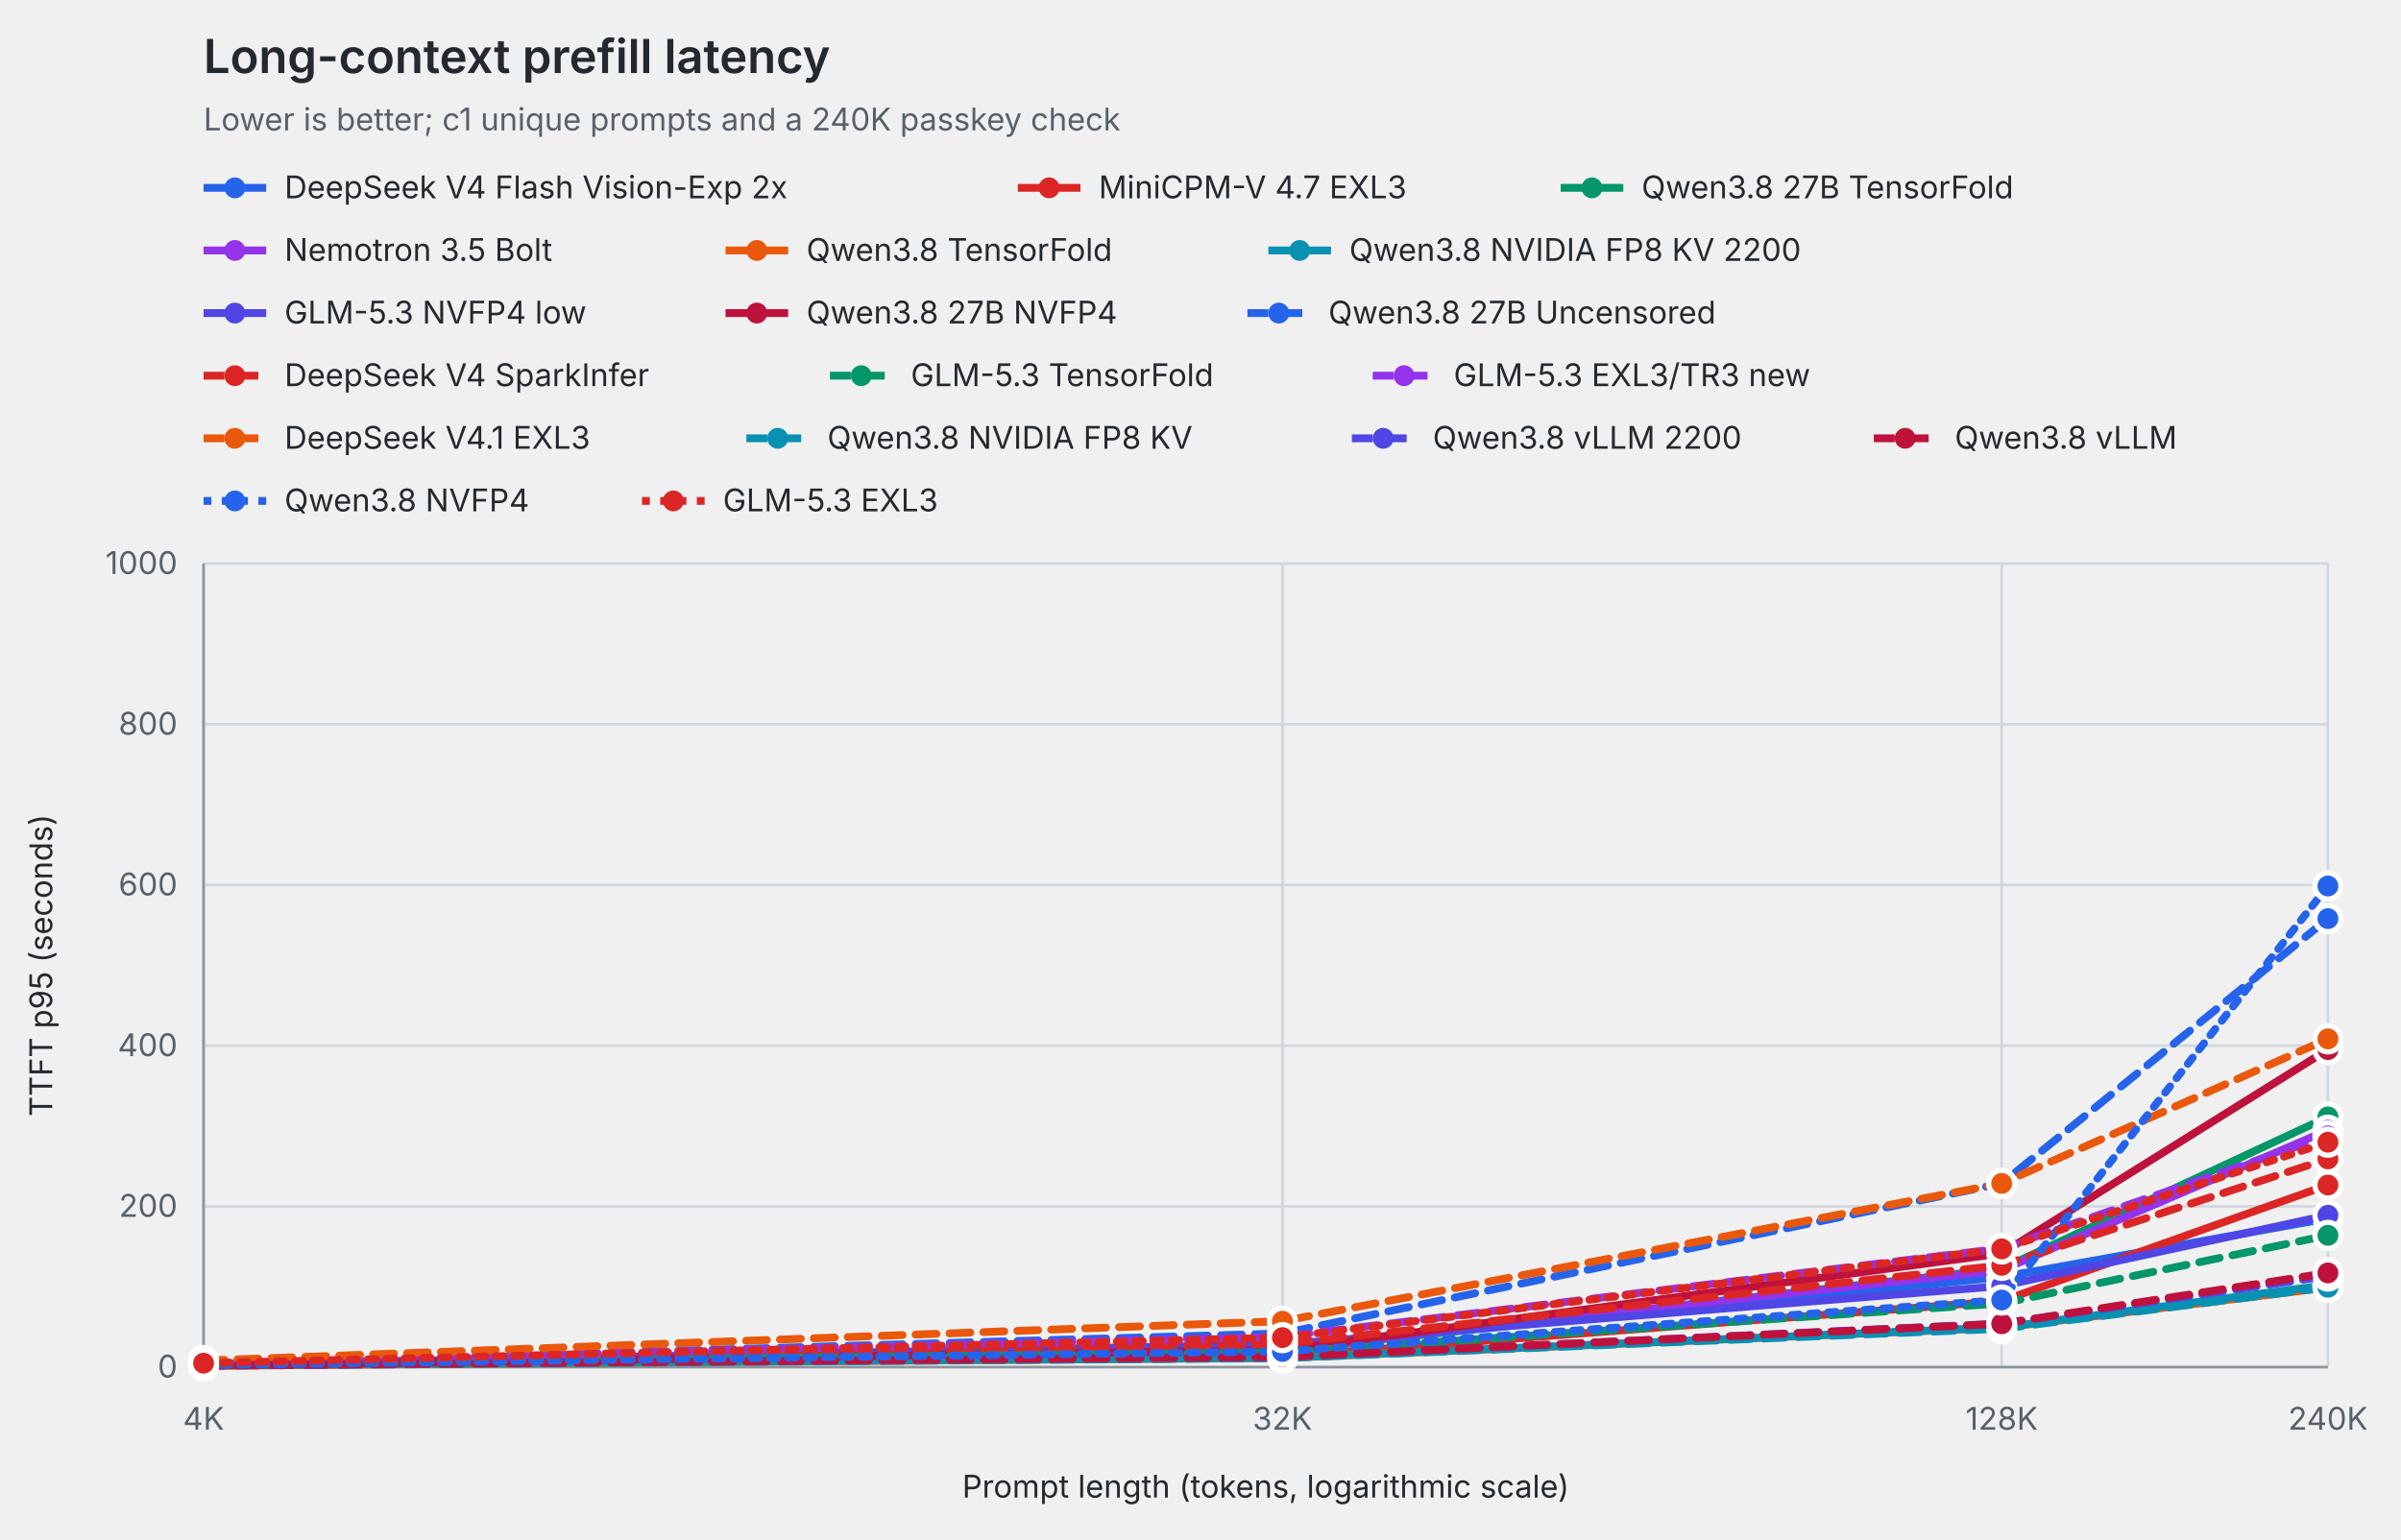
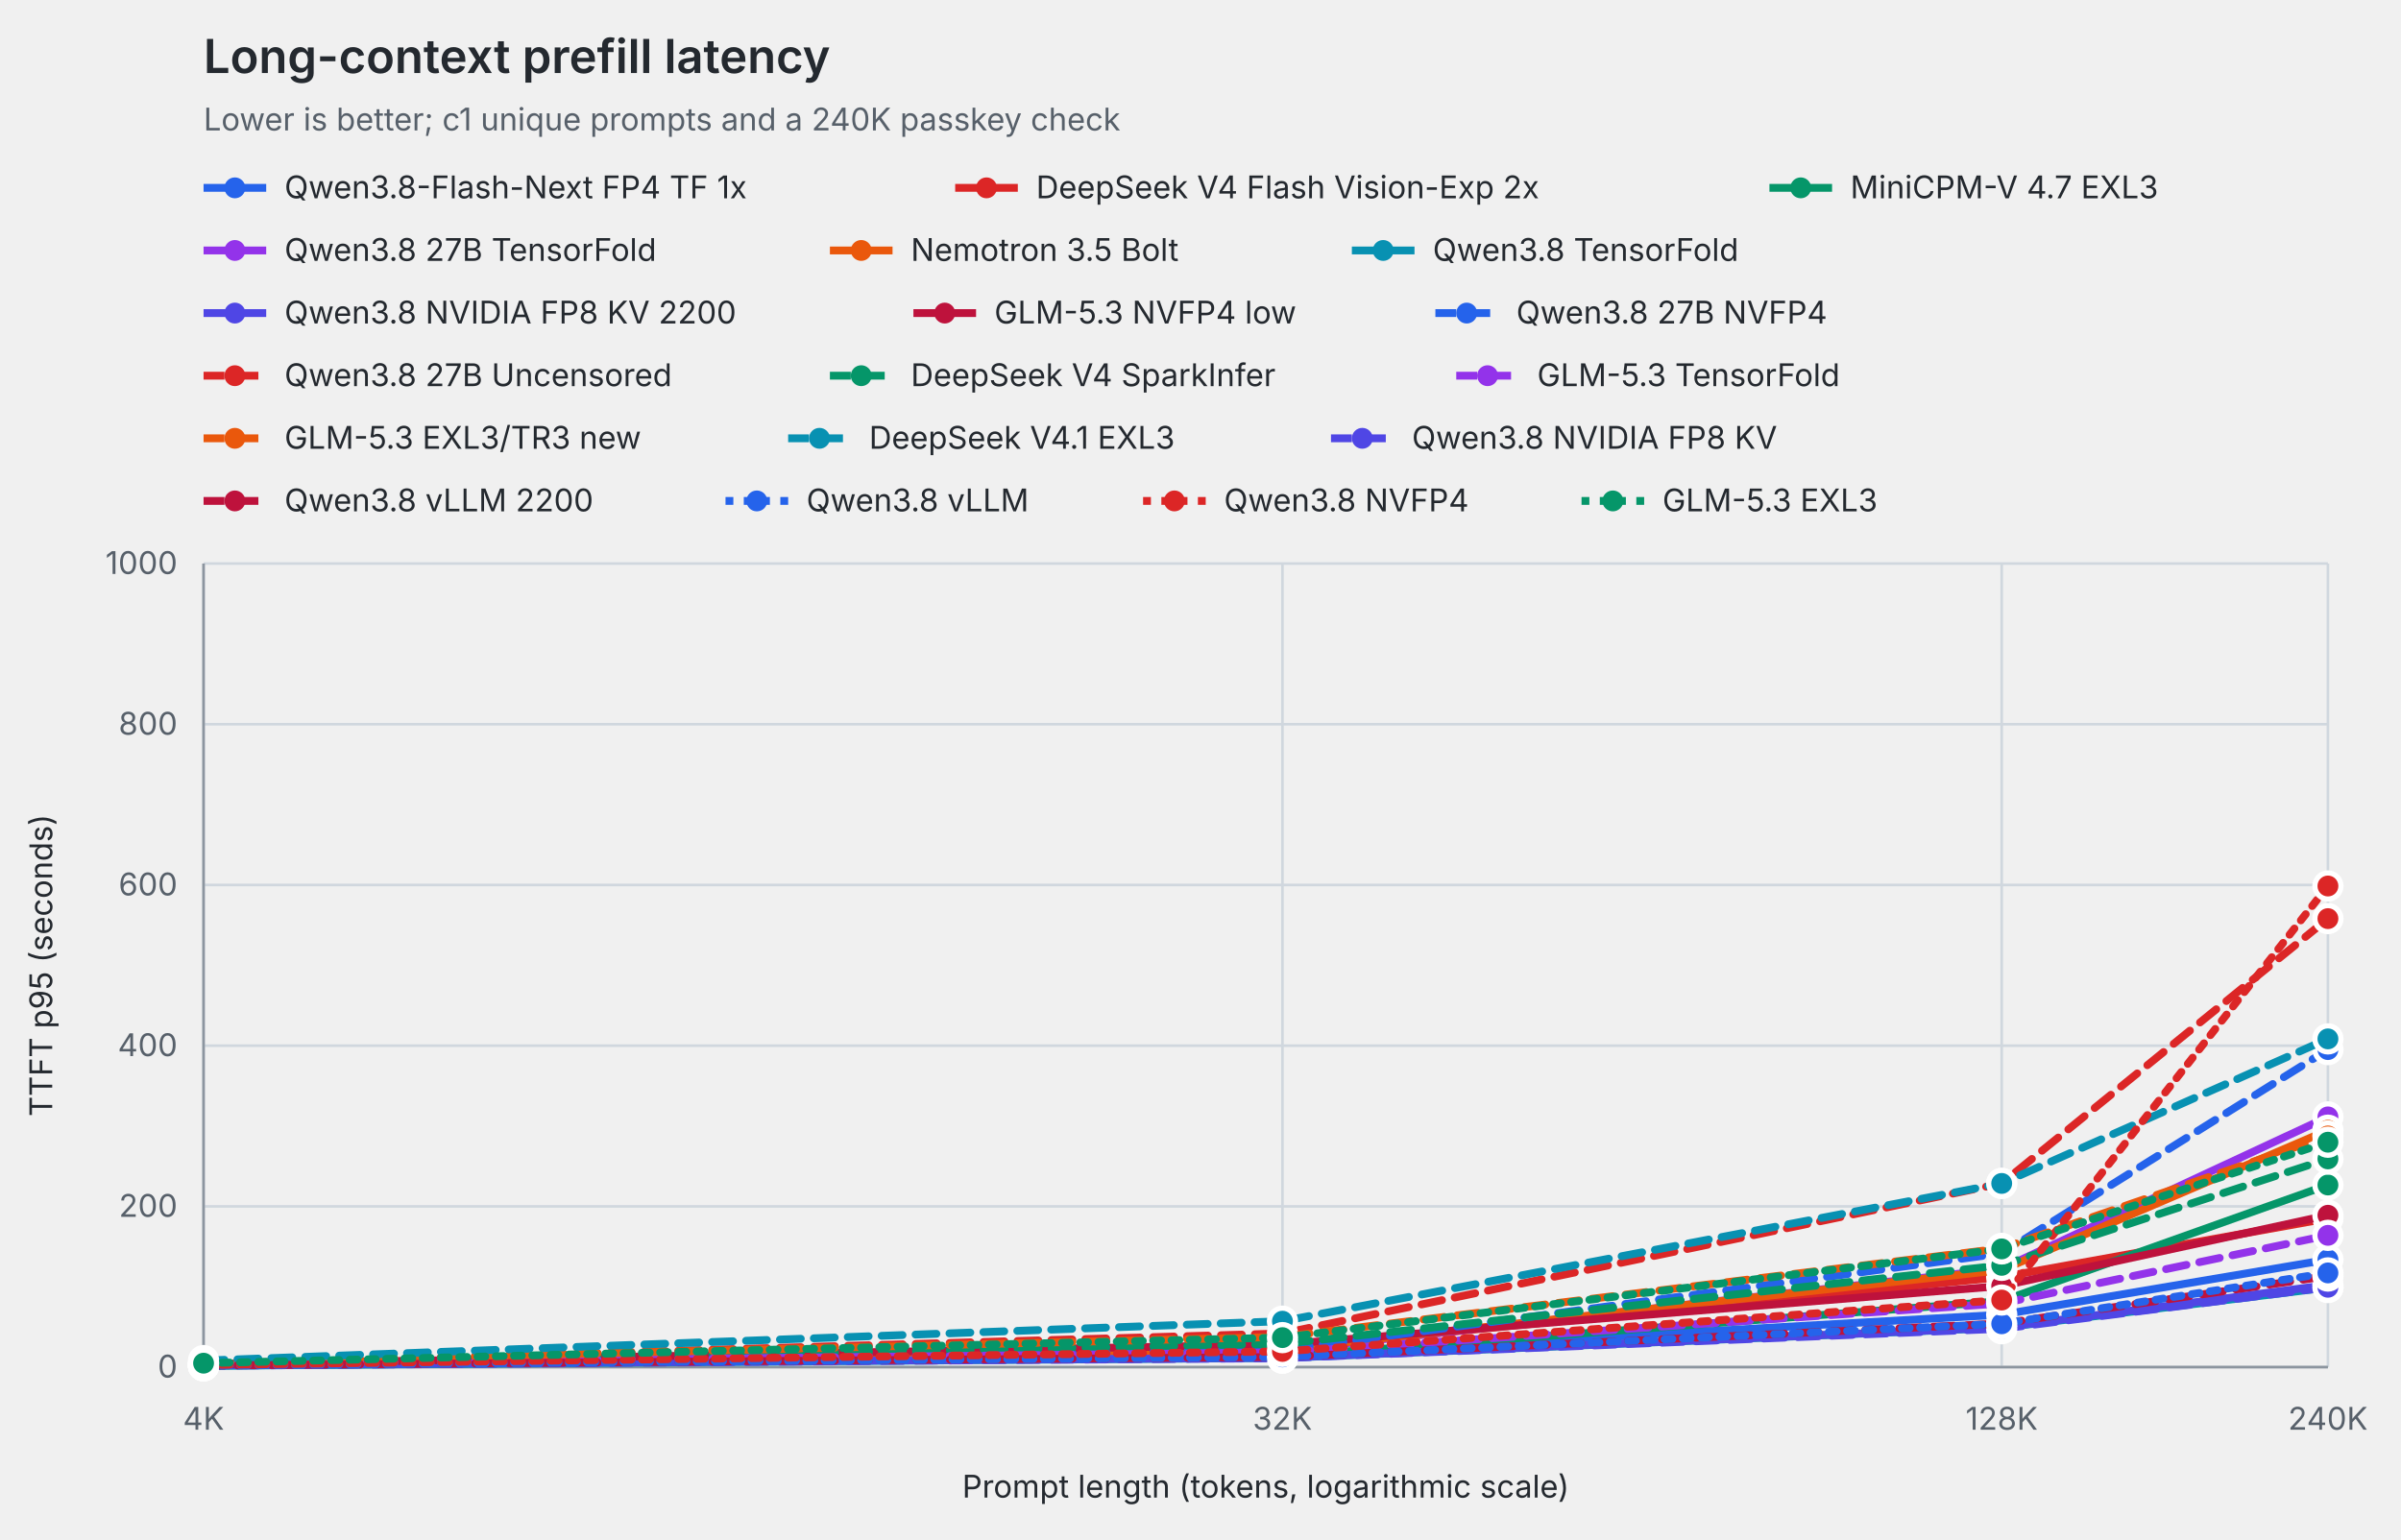
<svg xmlns="http://www.w3.org/2000/svg" width="920" height="590" viewBox="0 0 920 590" role="img" aria-labelledby="title desc">
  <style>
    :root { color-scheme: light dark; }
    text { font-family: ui-sans-serif, system-ui, -apple-system, BlinkMacSystemFont, "Segoe UI", sans-serif; fill: #24292f; font-size: 12px; }
    .title { font-size: 18px; font-weight: 600; }
    .subtitle, .tick { fill: #57606a; }
    .grid { stroke: #d0d7de; stroke-width: 1; }
    .axis { stroke: #8c959f; stroke-width: 1; }
    .series { fill: none; stroke-width: 3; stroke-linejoin: round; stroke-linecap: round; }
    .marker { stroke: #ffffff; stroke-width: 2; }
    @media (prefers-color-scheme: dark) {
      text { fill: #f0f6fc; }
      .subtitle, .tick { fill: #8c959f; }
      .grid { stroke: #30363d; }
      .axis { stroke: #6e7681; }
      .marker { stroke: #0d1117; }
    }
  </style>
  <text class="title" x="78" y="28">Long-context prefill latency</text>
  <text class="subtitle" x="78" y="50">Lower is better; c1 unique prompts and a 240K passkey check</text>
  <line x1="78" y1="72" x2="102" y2="72" stroke="#2563eb" stroke-width="3" stroke-dasharray="" />
  <circle cx="90" cy="72" r="4" fill="#2563eb" />
-   <text x="109" y="76">DeepSeek V4 Flash Vision-Exp 2x</text>
-   <line x1="390" y1="72" x2="414" y2="72" stroke="#dc2626" stroke-width="3" stroke-dasharray="" />
-   <circle cx="402" cy="72" r="4" fill="#dc2626" />
-   <text x="421" y="76">MiniCPM-V 4.7 EXL3</text>
-   <line x1="598" y1="72" x2="622" y2="72" stroke="#059669" stroke-width="3" stroke-dasharray="" />
-   <circle cx="610" cy="72" r="4" fill="#059669" />
-   <text x="629" y="76">Qwen3.8 27B TensorFold</text>
+   <text x="109" y="76">Qwen3.8-Flash-Next FP4 TF 1x</text>
+   <line x1="366" y1="72" x2="390" y2="72" stroke="#dc2626" stroke-width="3" stroke-dasharray="" />
+   <circle cx="378" cy="72" r="4" fill="#dc2626" />
+   <text x="397" y="76">DeepSeek V4 Flash Vision-Exp 2x</text>
+   <line x1="678" y1="72" x2="702" y2="72" stroke="#059669" stroke-width="3" stroke-dasharray="" />
+   <circle cx="690" cy="72" r="4" fill="#059669" />
+   <text x="709" y="76">MiniCPM-V 4.7 EXL3</text>
  <line x1="78" y1="96" x2="102" y2="96" stroke="#9333ea" stroke-width="3" stroke-dasharray="" />
  <circle cx="90" cy="96" r="4" fill="#9333ea" />
-   <text x="109" y="100">Nemotron 3.5 Bolt</text>
-   <line x1="278" y1="96" x2="302" y2="96" stroke="#ea580c" stroke-width="3" stroke-dasharray="" />
-   <circle cx="290" cy="96" r="4" fill="#ea580c" />
-   <text x="309" y="100">Qwen3.8 TensorFold</text>
-   <line x1="486" y1="96" x2="510" y2="96" stroke="#0891b2" stroke-width="3" stroke-dasharray="" />
-   <circle cx="498" cy="96" r="4" fill="#0891b2" />
-   <text x="517" y="100">Qwen3.8 NVIDIA FP8 KV 2200</text>
+   <text x="109" y="100">Qwen3.8 27B TensorFold</text>
+   <line x1="318" y1="96" x2="342" y2="96" stroke="#ea580c" stroke-width="3" stroke-dasharray="" />
+   <circle cx="330" cy="96" r="4" fill="#ea580c" />
+   <text x="349" y="100">Nemotron 3.5 Bolt</text>
+   <line x1="518" y1="96" x2="542" y2="96" stroke="#0891b2" stroke-width="3" stroke-dasharray="" />
+   <circle cx="530" cy="96" r="4" fill="#0891b2" />
+   <text x="549" y="100">Qwen3.8 TensorFold</text>
  <line x1="78" y1="120" x2="102" y2="120" stroke="#4f46e5" stroke-width="3" stroke-dasharray="" />
  <circle cx="90" cy="120" r="4" fill="#4f46e5" />
-   <text x="109" y="124">GLM-5.3 NVFP4 low</text>
-   <line x1="278" y1="120" x2="302" y2="120" stroke="#be123c" stroke-width="3" stroke-dasharray="" />
-   <circle cx="290" cy="120" r="4" fill="#be123c" />
-   <text x="309" y="124">Qwen3.8 27B NVFP4</text>
-   <line x1="478" y1="120" x2="502" y2="120" stroke="#2563eb" stroke-width="3" stroke-dasharray="8 5" />
-   <circle cx="490" cy="120" r="4" fill="#2563eb" />
-   <text x="509" y="124">Qwen3.8 27B Uncensored</text>
+   <text x="109" y="124">Qwen3.8 NVIDIA FP8 KV 2200</text>
+   <line x1="350" y1="120" x2="374" y2="120" stroke="#be123c" stroke-width="3" stroke-dasharray="" />
+   <circle cx="362" cy="120" r="4" fill="#be123c" />
+   <text x="381" y="124">GLM-5.3 NVFP4 low</text>
+   <line x1="550" y1="120" x2="574" y2="120" stroke="#2563eb" stroke-width="3" stroke-dasharray="8 5" />
+   <circle cx="562" cy="120" r="4" fill="#2563eb" />
+   <text x="581" y="124">Qwen3.8 27B NVFP4</text>
  <line x1="78" y1="144" x2="102" y2="144" stroke="#dc2626" stroke-width="3" stroke-dasharray="8 5" />
  <circle cx="90" cy="144" r="4" fill="#dc2626" />
-   <text x="109" y="148">DeepSeek V4 SparkInfer</text>
+   <text x="109" y="148">Qwen3.8 27B Uncensored</text>
  <line x1="318" y1="144" x2="342" y2="144" stroke="#059669" stroke-width="3" stroke-dasharray="8 5" />
  <circle cx="330" cy="144" r="4" fill="#059669" />
-   <text x="349" y="148">GLM-5.3 TensorFold</text>
-   <line x1="526" y1="144" x2="550" y2="144" stroke="#9333ea" stroke-width="3" stroke-dasharray="8 5" />
-   <circle cx="538" cy="144" r="4" fill="#9333ea" />
-   <text x="557" y="148">GLM-5.3 EXL3/TR3 new</text>
+   <text x="349" y="148">DeepSeek V4 SparkInfer</text>
+   <line x1="558" y1="144" x2="582" y2="144" stroke="#9333ea" stroke-width="3" stroke-dasharray="8 5" />
+   <circle cx="570" cy="144" r="4" fill="#9333ea" />
+   <text x="589" y="148">GLM-5.3 TensorFold</text>
  <line x1="78" y1="168" x2="102" y2="168" stroke="#ea580c" stroke-width="3" stroke-dasharray="8 5" />
  <circle cx="90" cy="168" r="4" fill="#ea580c" />
-   <text x="109" y="172">DeepSeek V4.1 EXL3</text>
-   <line x1="286" y1="168" x2="310" y2="168" stroke="#0891b2" stroke-width="3" stroke-dasharray="8 5" />
-   <circle cx="298" cy="168" r="4" fill="#0891b2" />
-   <text x="317" y="172">Qwen3.8 NVIDIA FP8 KV</text>
-   <line x1="518" y1="168" x2="542" y2="168" stroke="#4f46e5" stroke-width="3" stroke-dasharray="8 5" />
-   <circle cx="530" cy="168" r="4" fill="#4f46e5" />
-   <text x="549" y="172">Qwen3.8 vLLM 2200</text>
-   <line x1="718" y1="168" x2="742" y2="168" stroke="#be123c" stroke-width="3" stroke-dasharray="8 5" />
-   <circle cx="730" cy="168" r="4" fill="#be123c" />
-   <text x="749" y="172">Qwen3.8 vLLM</text>
-   <line x1="78" y1="192" x2="102" y2="192" stroke="#2563eb" stroke-width="3" stroke-dasharray="3 4" />
-   <circle cx="90" cy="192" r="4" fill="#2563eb" />
-   <text x="109" y="196">Qwen3.8 NVFP4</text>
-   <line x1="246" y1="192" x2="270" y2="192" stroke="#dc2626" stroke-width="3" stroke-dasharray="3 4" />
-   <circle cx="258" cy="192" r="4" fill="#dc2626" />
-   <text x="277" y="196">GLM-5.3 EXL3</text>
+   <text x="109" y="172">GLM-5.3 EXL3/TR3 new</text>
+   <line x1="302" y1="168" x2="326" y2="168" stroke="#0891b2" stroke-width="3" stroke-dasharray="8 5" />
+   <circle cx="314" cy="168" r="4" fill="#0891b2" />
+   <text x="333" y="172">DeepSeek V4.1 EXL3</text>
+   <line x1="510" y1="168" x2="534" y2="168" stroke="#4f46e5" stroke-width="3" stroke-dasharray="8 5" />
+   <circle cx="522" cy="168" r="4" fill="#4f46e5" />
+   <text x="541" y="172">Qwen3.8 NVIDIA FP8 KV</text>
+   <line x1="78" y1="192" x2="102" y2="192" stroke="#be123c" stroke-width="3" stroke-dasharray="8 5" />
+   <circle cx="90" cy="192" r="4" fill="#be123c" />
+   <text x="109" y="196">Qwen3.8 vLLM 2200</text>
+   <line x1="278" y1="192" x2="302" y2="192" stroke="#2563eb" stroke-width="3" stroke-dasharray="3 4" />
+   <circle cx="290" cy="192" r="4" fill="#2563eb" />
+   <text x="309" y="196">Qwen3.8 vLLM</text>
+   <line x1="438" y1="192" x2="462" y2="192" stroke="#dc2626" stroke-width="3" stroke-dasharray="3 4" />
+   <circle cx="450" cy="192" r="4" fill="#dc2626" />
+   <text x="469" y="196">Qwen3.8 NVFP4</text>
+   <line x1="606" y1="192" x2="630" y2="192" stroke="#059669" stroke-width="3" stroke-dasharray="3 4" />
+   <circle cx="618" cy="192" r="4" fill="#059669" />
+   <text x="637" y="196">GLM-5.3 EXL3</text>
  <line class="grid" x1="78" y1="524.0" x2="892" y2="524.0" />
  <text class="tick" x="68" y="528.0" text-anchor="end">0</text>
  <line class="grid" x1="78" y1="462.4" x2="892" y2="462.4" />
  <text class="tick" x="68" y="466.4" text-anchor="end">200</text>
  <line class="grid" x1="78" y1="400.8" x2="892" y2="400.8" />
  <text class="tick" x="68" y="404.8" text-anchor="end">400</text>
  <line class="grid" x1="78" y1="339.2" x2="892" y2="339.2" />
  <text class="tick" x="68" y="343.2" text-anchor="end">600</text>
  <line class="grid" x1="78" y1="277.6" x2="892" y2="277.6" />
  <text class="tick" x="68" y="281.6" text-anchor="end">800</text>
  <line class="grid" x1="78" y1="216.0" x2="892" y2="216.0" />
  <text class="tick" x="68" y="220.0" text-anchor="end">1000</text>
  <line class="grid" x1="78.0" y1="216" x2="78.0" y2="524" />
  <text class="tick" x="78.0" y="548" text-anchor="middle">4K</text>
  <line class="grid" x1="491.4" y1="216" x2="491.4" y2="524" />
  <text class="tick" x="491.4" y="548" text-anchor="middle">32K</text>
  <line class="grid" x1="767.0" y1="216" x2="767.0" y2="524" />
  <text class="tick" x="767.0" y="548" text-anchor="middle">128K</text>
  <line class="grid" x1="892.0" y1="216" x2="892.0" y2="524" />
  <text class="tick" x="892.0" y="548" text-anchor="middle">240K</text>
  <line class="axis" x1="78" y1="524" x2="892" y2="524" />
  <line class="axis" x1="78" y1="216" x2="78" y2="524" />
  <text x="485.0" y="574" text-anchor="middle">Prompt length (tokens, logarithmic scale)</text>
  <text transform="translate(20 370.0) rotate(-90)" text-anchor="middle">TTFT p95 (seconds)</text>
-   <path class="series" d="M 78.0 522.8 L 491.4 516.9 L 767.0 489.5 L 892.0 467.0" stroke="#2563eb" stroke-dasharray="" />
-   <circle class="marker" cx="78.0" cy="522.8" r="5" fill="#2563eb" />
-   <circle class="marker" cx="491.4" cy="516.9" r="5" fill="#2563eb" />
-   <circle class="marker" cx="767.0" cy="489.5" r="5" fill="#2563eb" />
-   <circle class="marker" cx="892.0" cy="467.0" r="5" fill="#2563eb" />
-   <path class="series" d="M 78.0 523.5 L 491.4 519.9 L 767.0 498.7 L 892.0 454.2" stroke="#dc2626" stroke-dasharray="" />
-   <circle class="marker" cx="78.0" cy="523.5" r="5" fill="#dc2626" />
-   <circle class="marker" cx="491.4" cy="519.9" r="5" fill="#dc2626" />
-   <circle class="marker" cx="767.0" cy="498.7" r="5" fill="#dc2626" />
-   <circle class="marker" cx="892.0" cy="454.2" r="5" fill="#dc2626" />
-   <path class="series" d="M 78.0 523.2 L 491.4 517.7 L 767.0 486.3 L 892.0 428.1" stroke="#059669" stroke-dasharray="" />
-   <circle class="marker" cx="78.0" cy="523.2" r="5" fill="#059669" />
-   <circle class="marker" cx="491.4" cy="517.7" r="5" fill="#059669" />
-   <circle class="marker" cx="767.0" cy="486.3" r="5" fill="#059669" />
-   <circle class="marker" cx="892.0" cy="428.1" r="5" fill="#059669" />
-   <path class="series" d="M 78.0 523.2 L 491.4 517.2 L 767.0 486.8 L 892.0 433.2" stroke="#9333ea" stroke-dasharray="" />
+   <path class="series" d="M 78.0 523.4 L 491.4 519.4 L 767.0 503.9 L 892.0 482.8" stroke="#2563eb" stroke-dasharray="" />
+   <circle class="marker" cx="78.0" cy="523.4" r="5" fill="#2563eb" />
+   <circle class="marker" cx="491.4" cy="519.4" r="5" fill="#2563eb" />
+   <circle class="marker" cx="767.0" cy="503.9" r="5" fill="#2563eb" />
+   <circle class="marker" cx="892.0" cy="482.8" r="5" fill="#2563eb" />
+   <path class="series" d="M 78.0 522.8 L 491.4 516.9 L 767.0 489.5 L 892.0 467.0" stroke="#dc2626" stroke-dasharray="" />
+   <circle class="marker" cx="78.0" cy="522.8" r="5" fill="#dc2626" />
+   <circle class="marker" cx="491.4" cy="516.9" r="5" fill="#dc2626" />
+   <circle class="marker" cx="767.0" cy="489.5" r="5" fill="#dc2626" />
+   <circle class="marker" cx="892.0" cy="467.0" r="5" fill="#dc2626" />
+   <path class="series" d="M 78.0 523.5 L 491.4 519.9 L 767.0 498.7 L 892.0 454.2" stroke="#059669" stroke-dasharray="" />
+   <circle class="marker" cx="78.0" cy="523.5" r="5" fill="#059669" />
+   <circle class="marker" cx="491.4" cy="519.9" r="5" fill="#059669" />
+   <circle class="marker" cx="767.0" cy="498.7" r="5" fill="#059669" />
+   <circle class="marker" cx="892.0" cy="454.2" r="5" fill="#059669" />
+   <path class="series" d="M 78.0 523.2 L 491.4 517.7 L 767.0 486.3 L 892.0 428.1" stroke="#9333ea" stroke-dasharray="" />
  <circle class="marker" cx="78.0" cy="523.2" r="5" fill="#9333ea" />
-   <circle class="marker" cx="491.4" cy="517.2" r="5" fill="#9333ea" />
-   <circle class="marker" cx="767.0" cy="486.8" r="5" fill="#9333ea" />
-   <circle class="marker" cx="892.0" cy="433.2" r="5" fill="#9333ea" />
-   <path class="series" d="M 78.0 523.5 L 491.4 520.5 L 767.0 508.9 L 892.0 493.5" stroke="#ea580c" stroke-dasharray="" />
-   <circle class="marker" cx="78.0" cy="523.5" r="5" fill="#ea580c" />
-   <circle class="marker" cx="491.4" cy="520.5" r="5" fill="#ea580c" />
-   <circle class="marker" cx="767.0" cy="508.9" r="5" fill="#ea580c" />
-   <circle class="marker" cx="892.0" cy="493.5" r="5" fill="#ea580c" />
-   <path class="series" d="M 78.0 523.3 L 491.4 520.4 L 767.0 508.8 L 892.0 492.5" stroke="#0891b2" stroke-dasharray="" />
-   <circle class="marker" cx="78.0" cy="523.3" r="5" fill="#0891b2" />
-   <circle class="marker" cx="491.4" cy="520.4" r="5" fill="#0891b2" />
-   <circle class="marker" cx="767.0" cy="508.8" r="5" fill="#0891b2" />
-   <circle class="marker" cx="892.0" cy="492.5" r="5" fill="#0891b2" />
-   <path class="series" d="M 78.0 523.1 L 491.4 515.3 L 767.0 492.9 L 892.0 465.8" stroke="#4f46e5" stroke-dasharray="" />
-   <circle class="marker" cx="78.0" cy="523.1" r="5" fill="#4f46e5" />
-   <circle class="marker" cx="491.4" cy="515.3" r="5" fill="#4f46e5" />
-   <circle class="marker" cx="767.0" cy="492.9" r="5" fill="#4f46e5" />
-   <circle class="marker" cx="892.0" cy="465.8" r="5" fill="#4f46e5" />
-   <path class="series" d="M 78.0 523.4 L 491.4 517.5 L 767.0 480.4 L 892.0 402.3" stroke="#be123c" stroke-dasharray="" />
-   <circle class="marker" cx="78.0" cy="523.4" r="5" fill="#be123c" />
-   <circle class="marker" cx="491.4" cy="517.5" r="5" fill="#be123c" />
-   <circle class="marker" cx="767.0" cy="480.4" r="5" fill="#be123c" />
-   <circle class="marker" cx="892.0" cy="402.3" r="5" fill="#be123c" />
-   <path class="series" d="M 78.0 522.9 L 491.4 511.1 L 767.0 453.6 L 892.0 352.1" stroke="#2563eb" stroke-dasharray="8 5" />
-   <circle class="marker" cx="78.0" cy="522.9" r="5" fill="#2563eb" />
-   <circle class="marker" cx="491.4" cy="511.1" r="5" fill="#2563eb" />
-   <circle class="marker" cx="767.0" cy="453.6" r="5" fill="#2563eb" />
-   <circle class="marker" cx="892.0" cy="352.1" r="5" fill="#2563eb" />
-   <path class="series" d="M 78.0 522.8 L 491.4 515.1 L 767.0 485.0 L 892.0 444.2" stroke="#dc2626" stroke-dasharray="8 5" />
-   <circle class="marker" cx="78.0" cy="522.8" r="5" fill="#dc2626" />
-   <circle class="marker" cx="491.4" cy="515.1" r="5" fill="#dc2626" />
-   <circle class="marker" cx="767.0" cy="485.0" r="5" fill="#dc2626" />
-   <circle class="marker" cx="892.0" cy="444.2" r="5" fill="#dc2626" />
-   <path class="series" d="M 78.0 522.8 L 491.4 518.4 L 767.0 499.6 L 892.0 473.5" stroke="#059669" stroke-dasharray="8 5" />
+   <circle class="marker" cx="491.4" cy="517.7" r="5" fill="#9333ea" />
+   <circle class="marker" cx="767.0" cy="486.3" r="5" fill="#9333ea" />
+   <circle class="marker" cx="892.0" cy="428.1" r="5" fill="#9333ea" />
+   <path class="series" d="M 78.0 523.2 L 491.4 517.2 L 767.0 486.8 L 892.0 433.2" stroke="#ea580c" stroke-dasharray="" />
+   <circle class="marker" cx="78.0" cy="523.2" r="5" fill="#ea580c" />
+   <circle class="marker" cx="491.4" cy="517.2" r="5" fill="#ea580c" />
+   <circle class="marker" cx="767.0" cy="486.8" r="5" fill="#ea580c" />
+   <circle class="marker" cx="892.0" cy="433.2" r="5" fill="#ea580c" />
+   <path class="series" d="M 78.0 523.5 L 491.4 520.5 L 767.0 508.9 L 892.0 493.5" stroke="#0891b2" stroke-dasharray="" />
+   <circle class="marker" cx="78.0" cy="523.5" r="5" fill="#0891b2" />
+   <circle class="marker" cx="491.4" cy="520.5" r="5" fill="#0891b2" />
+   <circle class="marker" cx="767.0" cy="508.9" r="5" fill="#0891b2" />
+   <circle class="marker" cx="892.0" cy="493.5" r="5" fill="#0891b2" />
+   <path class="series" d="M 78.0 523.3 L 491.4 520.4 L 767.0 508.8 L 892.0 492.5" stroke="#4f46e5" stroke-dasharray="" />
+   <circle class="marker" cx="78.0" cy="523.3" r="5" fill="#4f46e5" />
+   <circle class="marker" cx="491.4" cy="520.4" r="5" fill="#4f46e5" />
+   <circle class="marker" cx="767.0" cy="508.8" r="5" fill="#4f46e5" />
+   <circle class="marker" cx="892.0" cy="492.5" r="5" fill="#4f46e5" />
+   <path class="series" d="M 78.0 523.1 L 491.4 515.3 L 767.0 492.9 L 892.0 465.8" stroke="#be123c" stroke-dasharray="" />
+   <circle class="marker" cx="78.0" cy="523.1" r="5" fill="#be123c" />
+   <circle class="marker" cx="491.4" cy="515.3" r="5" fill="#be123c" />
+   <circle class="marker" cx="767.0" cy="492.9" r="5" fill="#be123c" />
+   <circle class="marker" cx="892.0" cy="465.8" r="5" fill="#be123c" />
+   <path class="series" d="M 78.0 523.4 L 491.4 517.5 L 767.0 480.4 L 892.0 402.3" stroke="#2563eb" stroke-dasharray="8 5" />
+   <circle class="marker" cx="78.0" cy="523.4" r="5" fill="#2563eb" />
+   <circle class="marker" cx="491.4" cy="517.5" r="5" fill="#2563eb" />
+   <circle class="marker" cx="767.0" cy="480.4" r="5" fill="#2563eb" />
+   <circle class="marker" cx="892.0" cy="402.3" r="5" fill="#2563eb" />
+   <path class="series" d="M 78.0 522.9 L 491.4 511.1 L 767.0 453.6 L 892.0 352.1" stroke="#dc2626" stroke-dasharray="8 5" />
+   <circle class="marker" cx="78.0" cy="522.9" r="5" fill="#dc2626" />
+   <circle class="marker" cx="491.4" cy="511.1" r="5" fill="#dc2626" />
+   <circle class="marker" cx="767.0" cy="453.6" r="5" fill="#dc2626" />
+   <circle class="marker" cx="892.0" cy="352.1" r="5" fill="#dc2626" />
+   <path class="series" d="M 78.0 522.8 L 491.4 515.1 L 767.0 485.0 L 892.0 444.2" stroke="#059669" stroke-dasharray="8 5" />
  <circle class="marker" cx="78.0" cy="522.8" r="5" fill="#059669" />
-   <circle class="marker" cx="491.4" cy="518.4" r="5" fill="#059669" />
-   <circle class="marker" cx="767.0" cy="499.6" r="5" fill="#059669" />
-   <circle class="marker" cx="892.0" cy="473.5" r="5" fill="#059669" />
-   <path class="series" d="M 78.0 522.4 L 491.4 512.4 L 767.0 478.5 L 892.0 435.4" stroke="#9333ea" stroke-dasharray="8 5" />
-   <circle class="marker" cx="78.0" cy="522.4" r="5" fill="#9333ea" />
-   <circle class="marker" cx="491.4" cy="512.4" r="5" fill="#9333ea" />
-   <circle class="marker" cx="767.0" cy="478.5" r="5" fill="#9333ea" />
-   <circle class="marker" cx="892.0" cy="435.4" r="5" fill="#9333ea" />
-   <path class="series" d="M 78.0 521.5 L 491.4 506.4 L 767.0 453.6 L 892.0 398.2" stroke="#ea580c" stroke-dasharray="8 5" />
-   <circle class="marker" cx="78.0" cy="521.5" r="5" fill="#ea580c" />
-   <circle class="marker" cx="491.4" cy="506.4" r="5" fill="#ea580c" />
-   <circle class="marker" cx="767.0" cy="453.6" r="5" fill="#ea580c" />
-   <circle class="marker" cx="892.0" cy="398.2" r="5" fill="#ea580c" />
-   <path class="series" d="M 78.0 523.5 L 491.4 520.6 L 767.0 509.3 L 892.0 493.4" stroke="#0891b2" stroke-dasharray="8 5" />
-   <circle class="marker" cx="78.0" cy="523.5" r="5" fill="#0891b2" />
-   <circle class="marker" cx="491.4" cy="520.6" r="5" fill="#0891b2" />
-   <circle class="marker" cx="767.0" cy="509.3" r="5" fill="#0891b2" />
-   <circle class="marker" cx="892.0" cy="493.4" r="5" fill="#0891b2" />
-   <path class="series" d="M 78.0 523.4 L 491.4 520.1 L 767.0 507.3 L 892.0 489.1" stroke="#4f46e5" stroke-dasharray="8 5" />
-   <circle class="marker" cx="78.0" cy="523.4" r="5" fill="#4f46e5" />
-   <circle class="marker" cx="491.4" cy="520.1" r="5" fill="#4f46e5" />
-   <circle class="marker" cx="767.0" cy="507.3" r="5" fill="#4f46e5" />
-   <circle class="marker" cx="892.0" cy="489.1" r="5" fill="#4f46e5" />
-   <path class="series" d="M 78.0 523.4 L 491.4 520.1 L 767.0 507.4 L 892.0 487.9" stroke="#be123c" stroke-dasharray="8 5" />
+   <circle class="marker" cx="491.4" cy="515.1" r="5" fill="#059669" />
+   <circle class="marker" cx="767.0" cy="485.0" r="5" fill="#059669" />
+   <circle class="marker" cx="892.0" cy="444.2" r="5" fill="#059669" />
+   <path class="series" d="M 78.0 522.8 L 491.4 518.4 L 767.0 499.6 L 892.0 473.5" stroke="#9333ea" stroke-dasharray="8 5" />
+   <circle class="marker" cx="78.0" cy="522.8" r="5" fill="#9333ea" />
+   <circle class="marker" cx="491.4" cy="518.4" r="5" fill="#9333ea" />
+   <circle class="marker" cx="767.0" cy="499.6" r="5" fill="#9333ea" />
+   <circle class="marker" cx="892.0" cy="473.5" r="5" fill="#9333ea" />
+   <path class="series" d="M 78.0 522.4 L 491.4 512.4 L 767.0 478.5 L 892.0 435.4" stroke="#ea580c" stroke-dasharray="8 5" />
+   <circle class="marker" cx="78.0" cy="522.4" r="5" fill="#ea580c" />
+   <circle class="marker" cx="491.4" cy="512.4" r="5" fill="#ea580c" />
+   <circle class="marker" cx="767.0" cy="478.5" r="5" fill="#ea580c" />
+   <circle class="marker" cx="892.0" cy="435.4" r="5" fill="#ea580c" />
+   <path class="series" d="M 78.0 521.5 L 491.4 506.4 L 767.0 453.6 L 892.0 398.2" stroke="#0891b2" stroke-dasharray="8 5" />
+   <circle class="marker" cx="78.0" cy="521.5" r="5" fill="#0891b2" />
+   <circle class="marker" cx="491.4" cy="506.4" r="5" fill="#0891b2" />
+   <circle class="marker" cx="767.0" cy="453.6" r="5" fill="#0891b2" />
+   <circle class="marker" cx="892.0" cy="398.2" r="5" fill="#0891b2" />
+   <path class="series" d="M 78.0 523.5 L 491.4 520.6 L 767.0 509.3 L 892.0 493.4" stroke="#4f46e5" stroke-dasharray="8 5" />
+   <circle class="marker" cx="78.0" cy="523.5" r="5" fill="#4f46e5" />
+   <circle class="marker" cx="491.4" cy="520.6" r="5" fill="#4f46e5" />
+   <circle class="marker" cx="767.0" cy="509.3" r="5" fill="#4f46e5" />
+   <circle class="marker" cx="892.0" cy="493.4" r="5" fill="#4f46e5" />
+   <path class="series" d="M 78.0 523.4 L 491.4 520.1 L 767.0 507.3 L 892.0 489.1" stroke="#be123c" stroke-dasharray="8 5" />
  <circle class="marker" cx="78.0" cy="523.4" r="5" fill="#be123c" />
  <circle class="marker" cx="491.4" cy="520.1" r="5" fill="#be123c" />
-   <circle class="marker" cx="767.0" cy="507.4" r="5" fill="#be123c" />
-   <circle class="marker" cx="892.0" cy="487.9" r="5" fill="#be123c" />
-   <path class="series" d="M 78.0 523.2 L 491.4 518.0 L 767.0 498.3 L 892.0 339.6" stroke="#2563eb" stroke-dasharray="3 4" />
-   <circle class="marker" cx="78.0" cy="523.2" r="5" fill="#2563eb" />
-   <circle class="marker" cx="491.4" cy="518.0" r="5" fill="#2563eb" />
-   <circle class="marker" cx="767.0" cy="498.3" r="5" fill="#2563eb" />
-   <circle class="marker" cx="892.0" cy="339.6" r="5" fill="#2563eb" />
-   <path class="series" d="M 78.0 522.5 L 491.4 512.7 L 767.0 478.7 L 892.0 437.8" stroke="#dc2626" stroke-dasharray="3 4" />
-   <circle class="marker" cx="78.0" cy="522.5" r="5" fill="#dc2626" />
-   <circle class="marker" cx="491.4" cy="512.7" r="5" fill="#dc2626" />
-   <circle class="marker" cx="767.0" cy="478.7" r="5" fill="#dc2626" />
-   <circle class="marker" cx="892.0" cy="437.8" r="5" fill="#dc2626" />
+   <circle class="marker" cx="767.0" cy="507.3" r="5" fill="#be123c" />
+   <circle class="marker" cx="892.0" cy="489.1" r="5" fill="#be123c" />
+   <path class="series" d="M 78.0 523.4 L 491.4 520.1 L 767.0 507.4 L 892.0 487.9" stroke="#2563eb" stroke-dasharray="3 4" />
+   <circle class="marker" cx="78.0" cy="523.4" r="5" fill="#2563eb" />
+   <circle class="marker" cx="491.4" cy="520.1" r="5" fill="#2563eb" />
+   <circle class="marker" cx="767.0" cy="507.4" r="5" fill="#2563eb" />
+   <circle class="marker" cx="892.0" cy="487.9" r="5" fill="#2563eb" />
+   <path class="series" d="M 78.0 523.2 L 491.4 518.0 L 767.0 498.3 L 892.0 339.6" stroke="#dc2626" stroke-dasharray="3 4" />
+   <circle class="marker" cx="78.0" cy="523.2" r="5" fill="#dc2626" />
+   <circle class="marker" cx="491.4" cy="518.0" r="5" fill="#dc2626" />
+   <circle class="marker" cx="767.0" cy="498.3" r="5" fill="#dc2626" />
+   <circle class="marker" cx="892.0" cy="339.6" r="5" fill="#dc2626" />
+   <path class="series" d="M 78.0 522.5 L 491.4 512.7 L 767.0 478.7 L 892.0 437.8" stroke="#059669" stroke-dasharray="3 4" />
+   <circle class="marker" cx="78.0" cy="522.5" r="5" fill="#059669" />
+   <circle class="marker" cx="491.4" cy="512.7" r="5" fill="#059669" />
+   <circle class="marker" cx="767.0" cy="478.7" r="5" fill="#059669" />
+   <circle class="marker" cx="892.0" cy="437.8" r="5" fill="#059669" />
</svg>
